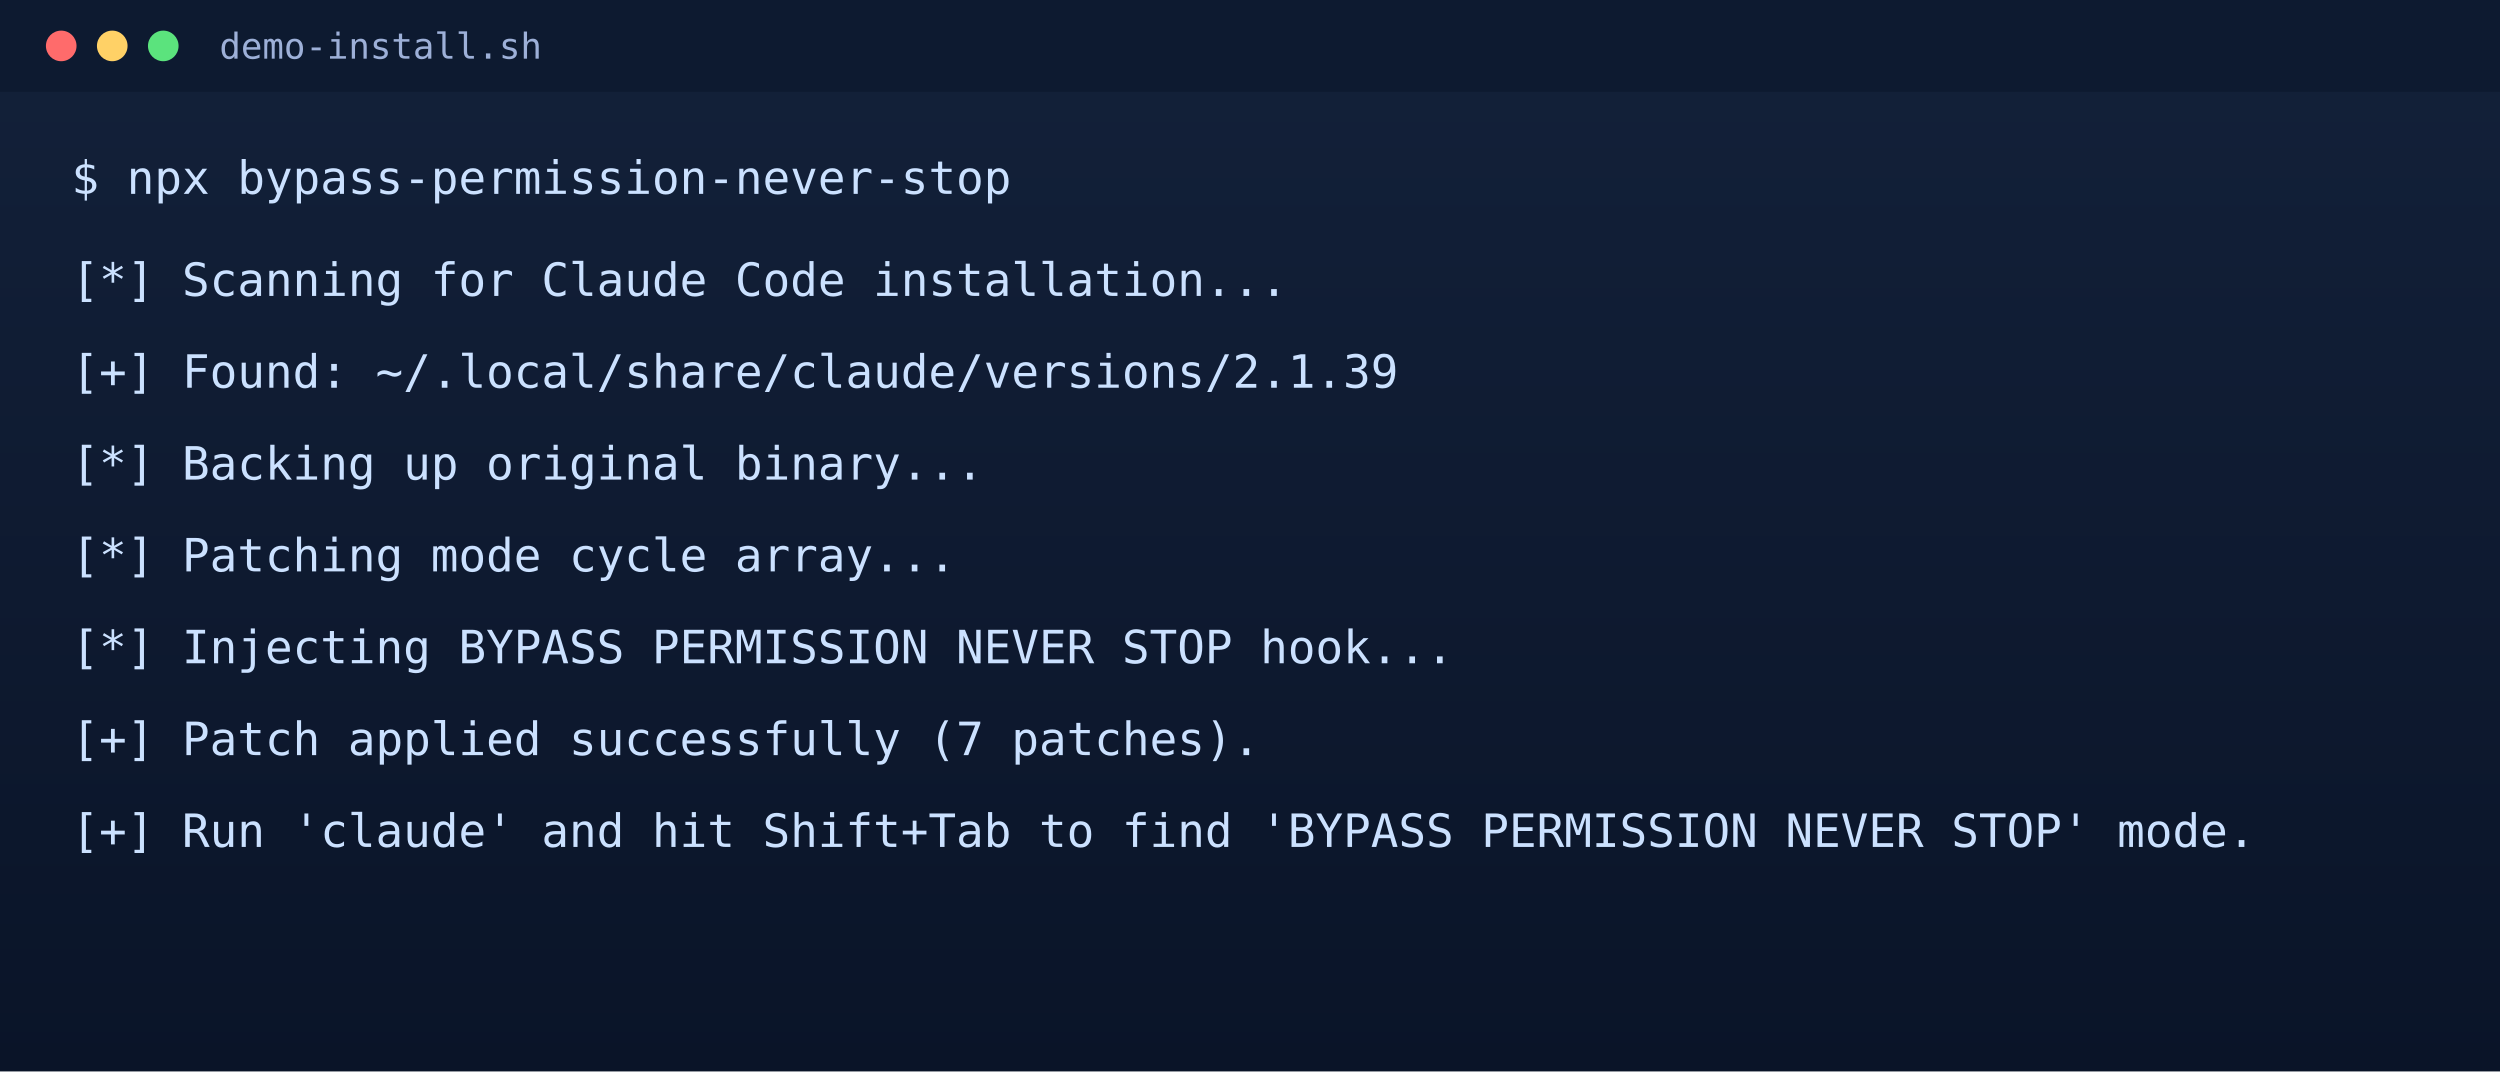
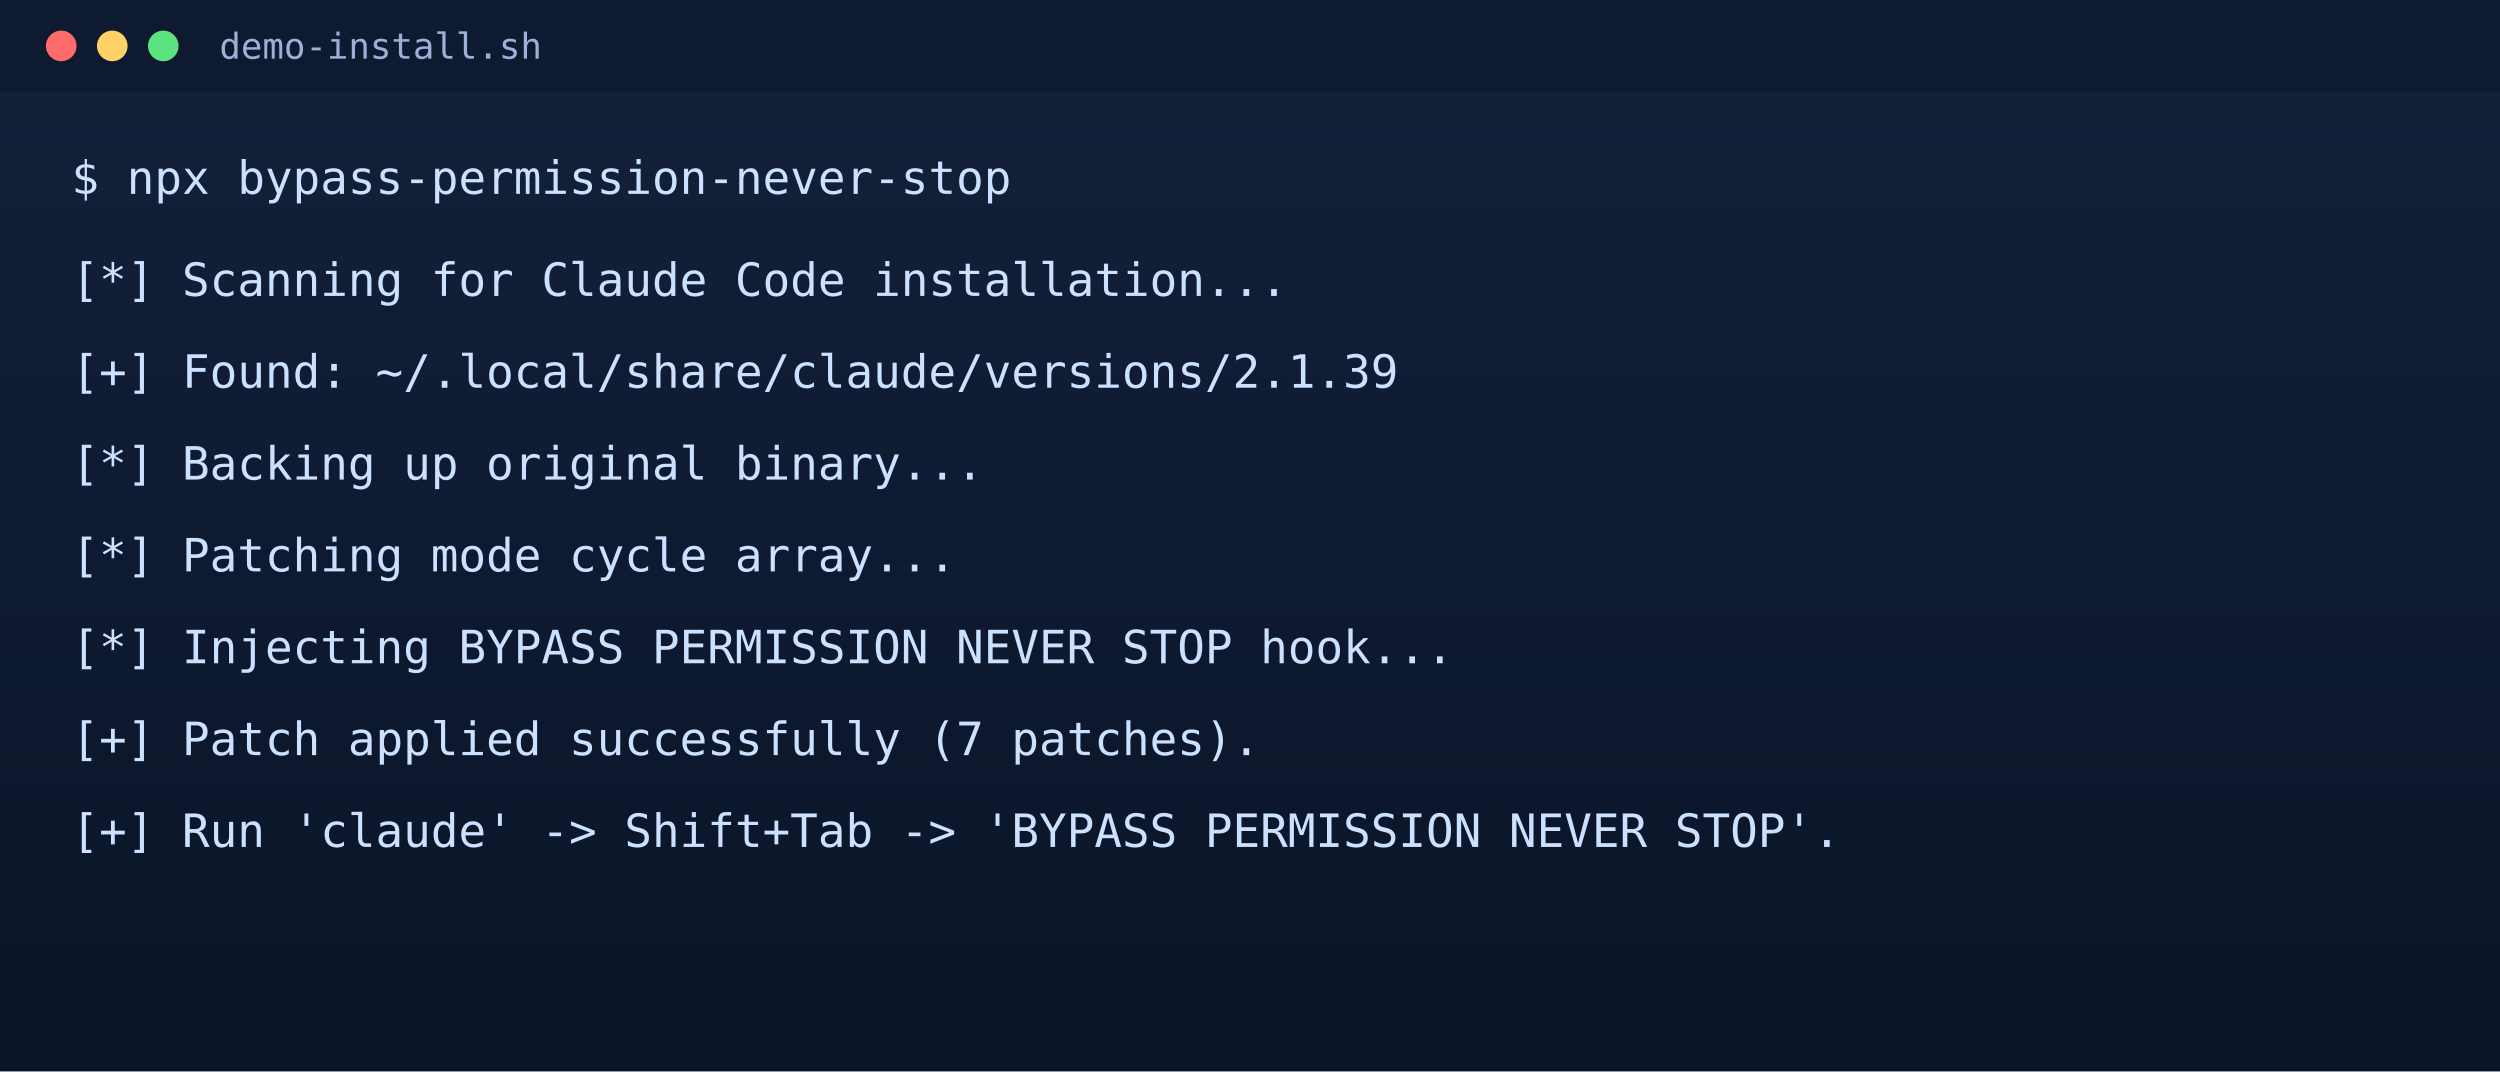
<svg xmlns="http://www.w3.org/2000/svg" width="980" height="420" viewBox="0 0 980 420" role="img" aria-label="Install demo terminal output">
  <defs>
    <linearGradient id="bg" x1="0" y1="0" x2="0" y2="1">
      <stop offset="0%" stop-color="#13213a" />
      <stop offset="100%" stop-color="#0a1428" />
    </linearGradient>
  </defs>
  <rect width="980" height="420" fill="url(#bg)" />
  <rect x="0" y="0" width="980" height="36" fill="#0d1a30" />
  <circle cx="24" cy="18" r="6" fill="#ff6b6b" />
  <circle cx="44" cy="18" r="6" fill="#ffd166" />
  <circle cx="64" cy="18" r="6" fill="#5be37d" />
  <text x="86" y="23" fill="#9db0d8" font-family="monospace" font-size="14">demo-install.sh</text>
  <g fill="#cbe1ff" font-family="monospace" font-size="18">
    <text x="28" y="76">$ npx bypass-permission-never-stop</text>
    <text x="28" y="116">[*] Scanning for Claude Code installation...</text>
    <text x="28" y="152">[+] Found: ~/.local/share/claude/versions/2.1.39</text>
    <text x="28" y="188">[*] Backing up original binary...</text>
    <text x="28" y="224">[*] Patching mode cycle array...</text>
    <text x="28" y="260">[*] Injecting BYPASS PERMISSION NEVER STOP hook...</text>
    <text x="28" y="296">[+] Patch applied successfully (7 patches).</text>
-     <text x="28" y="332">[+] Run 'claude' and hit Shift+Tab to find 'BYPASS PERMISSION NEVER STOP' mode.</text>
+     <text x="28" y="332">[+] Run 'claude' -&gt; Shift+Tab -&gt; 'BYPASS PERMISSION NEVER STOP'.</text>
  </g>
</svg>
